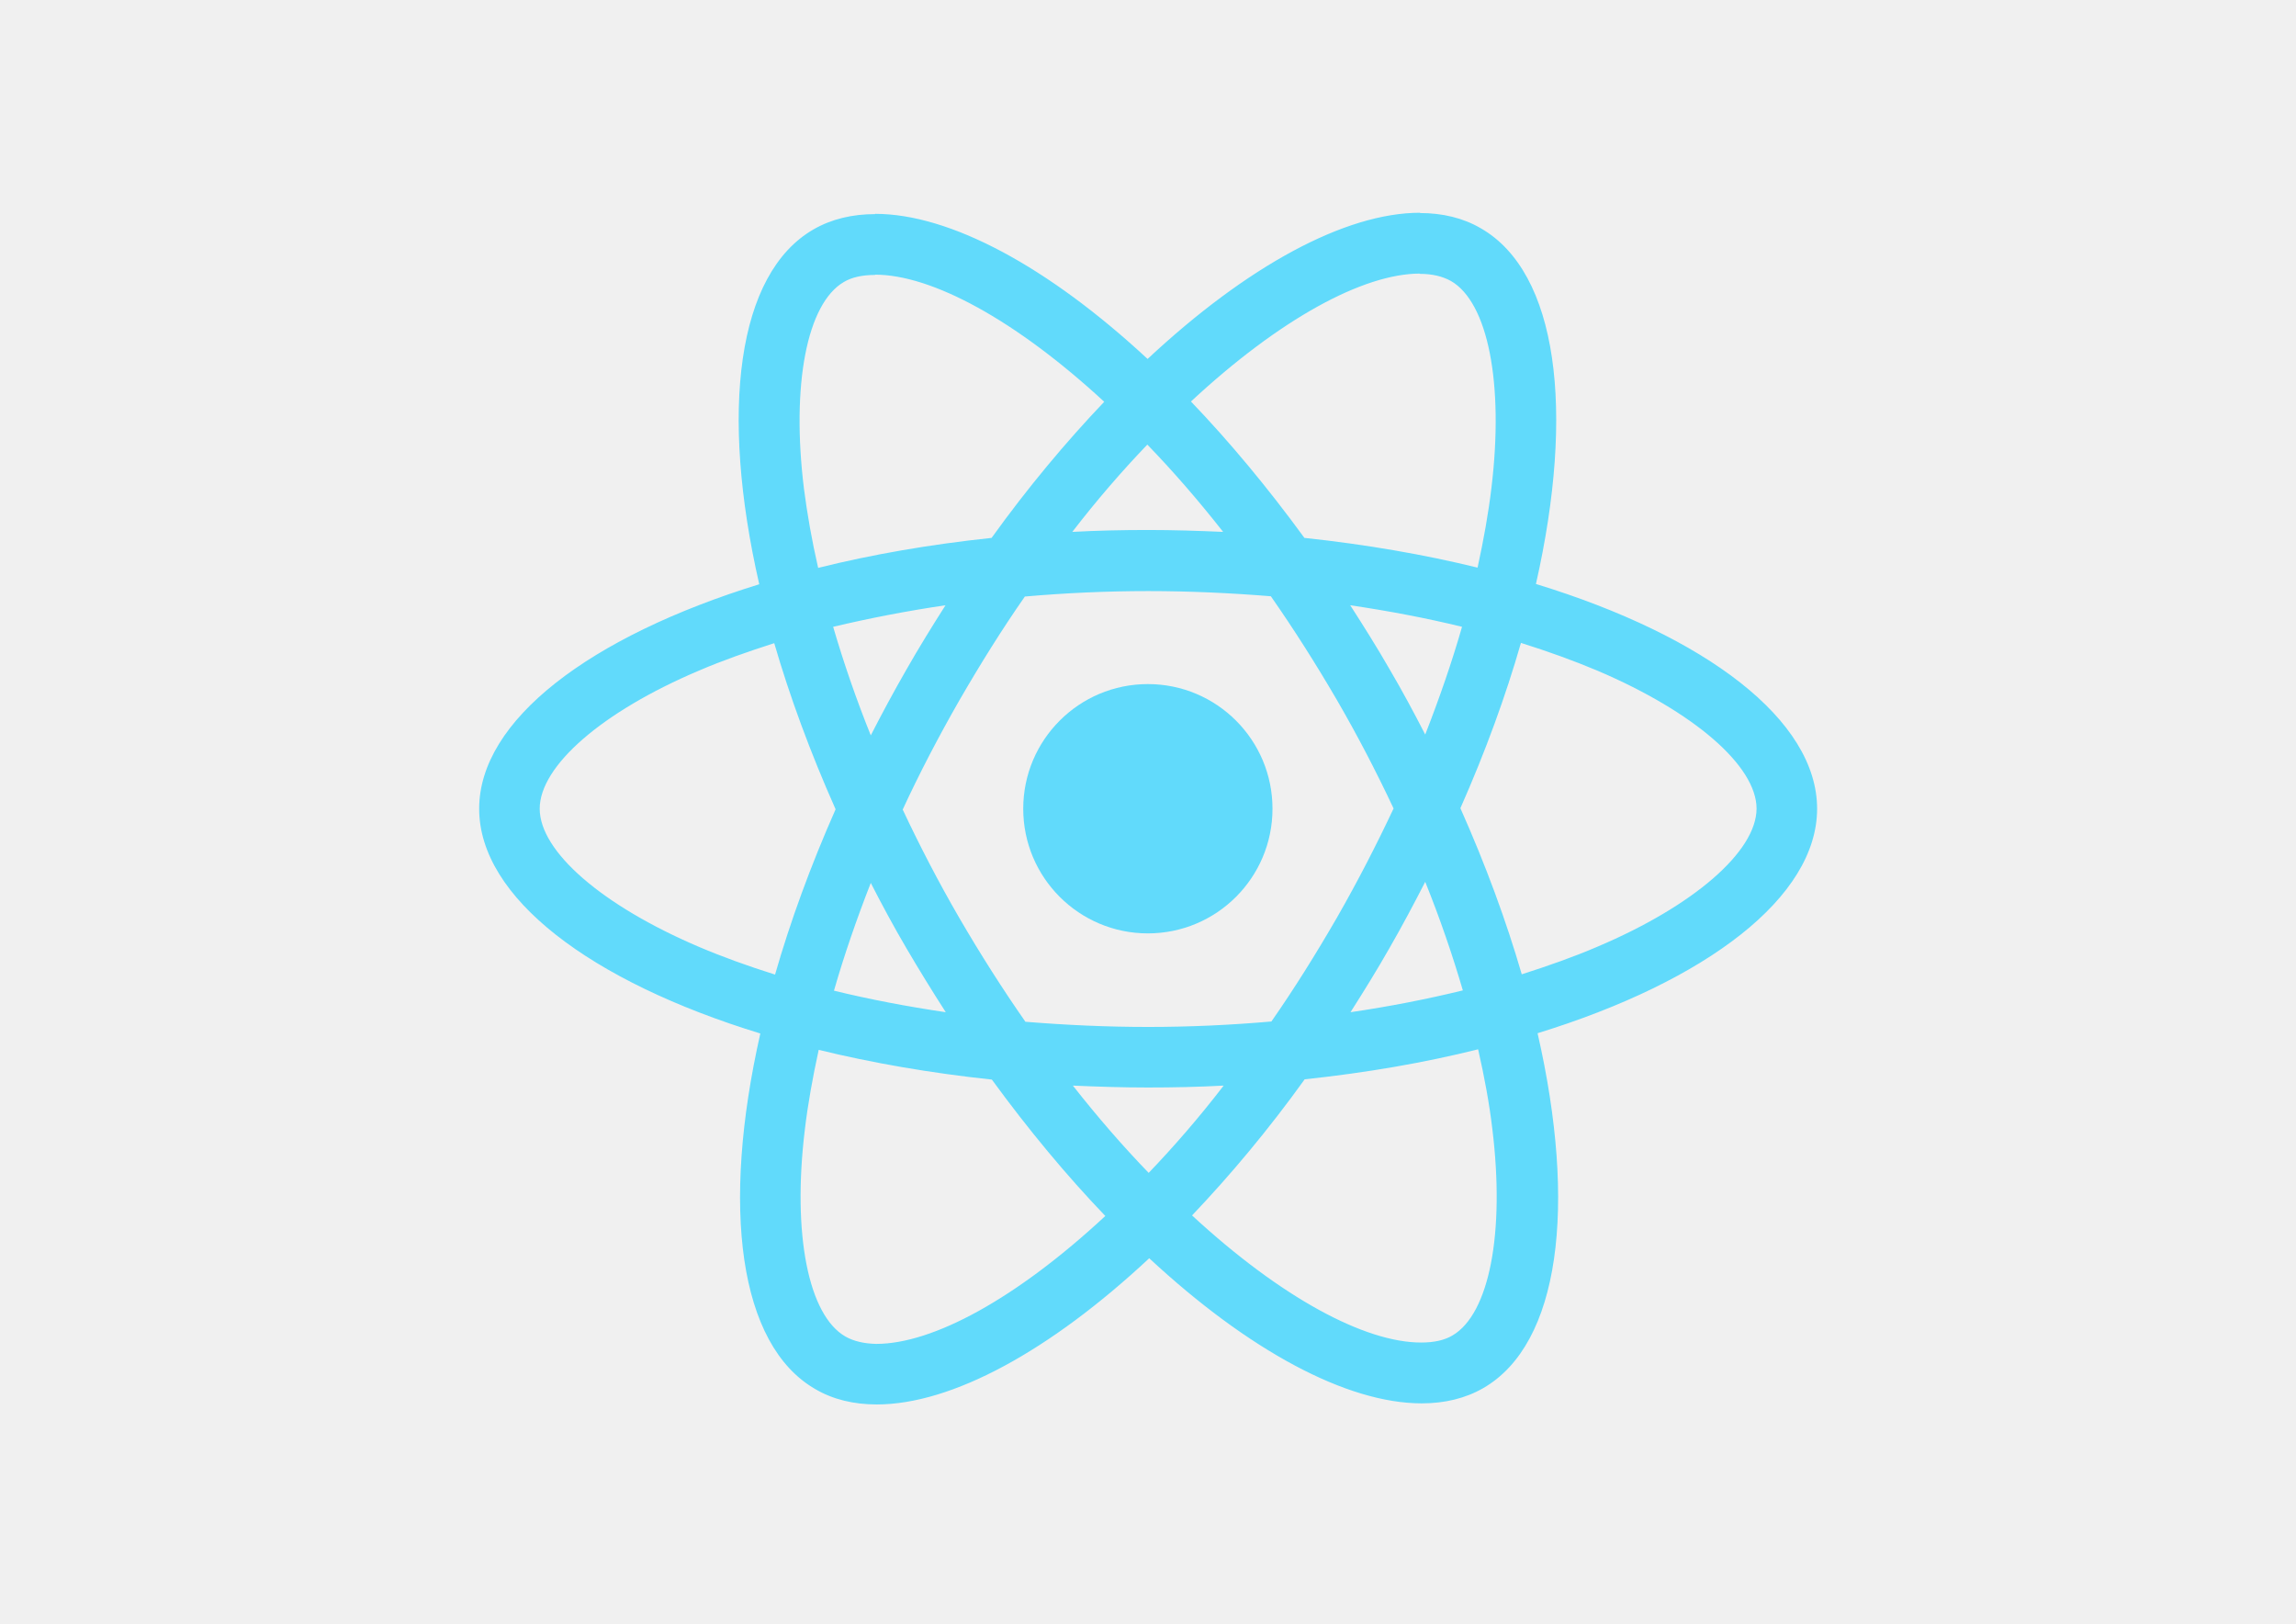
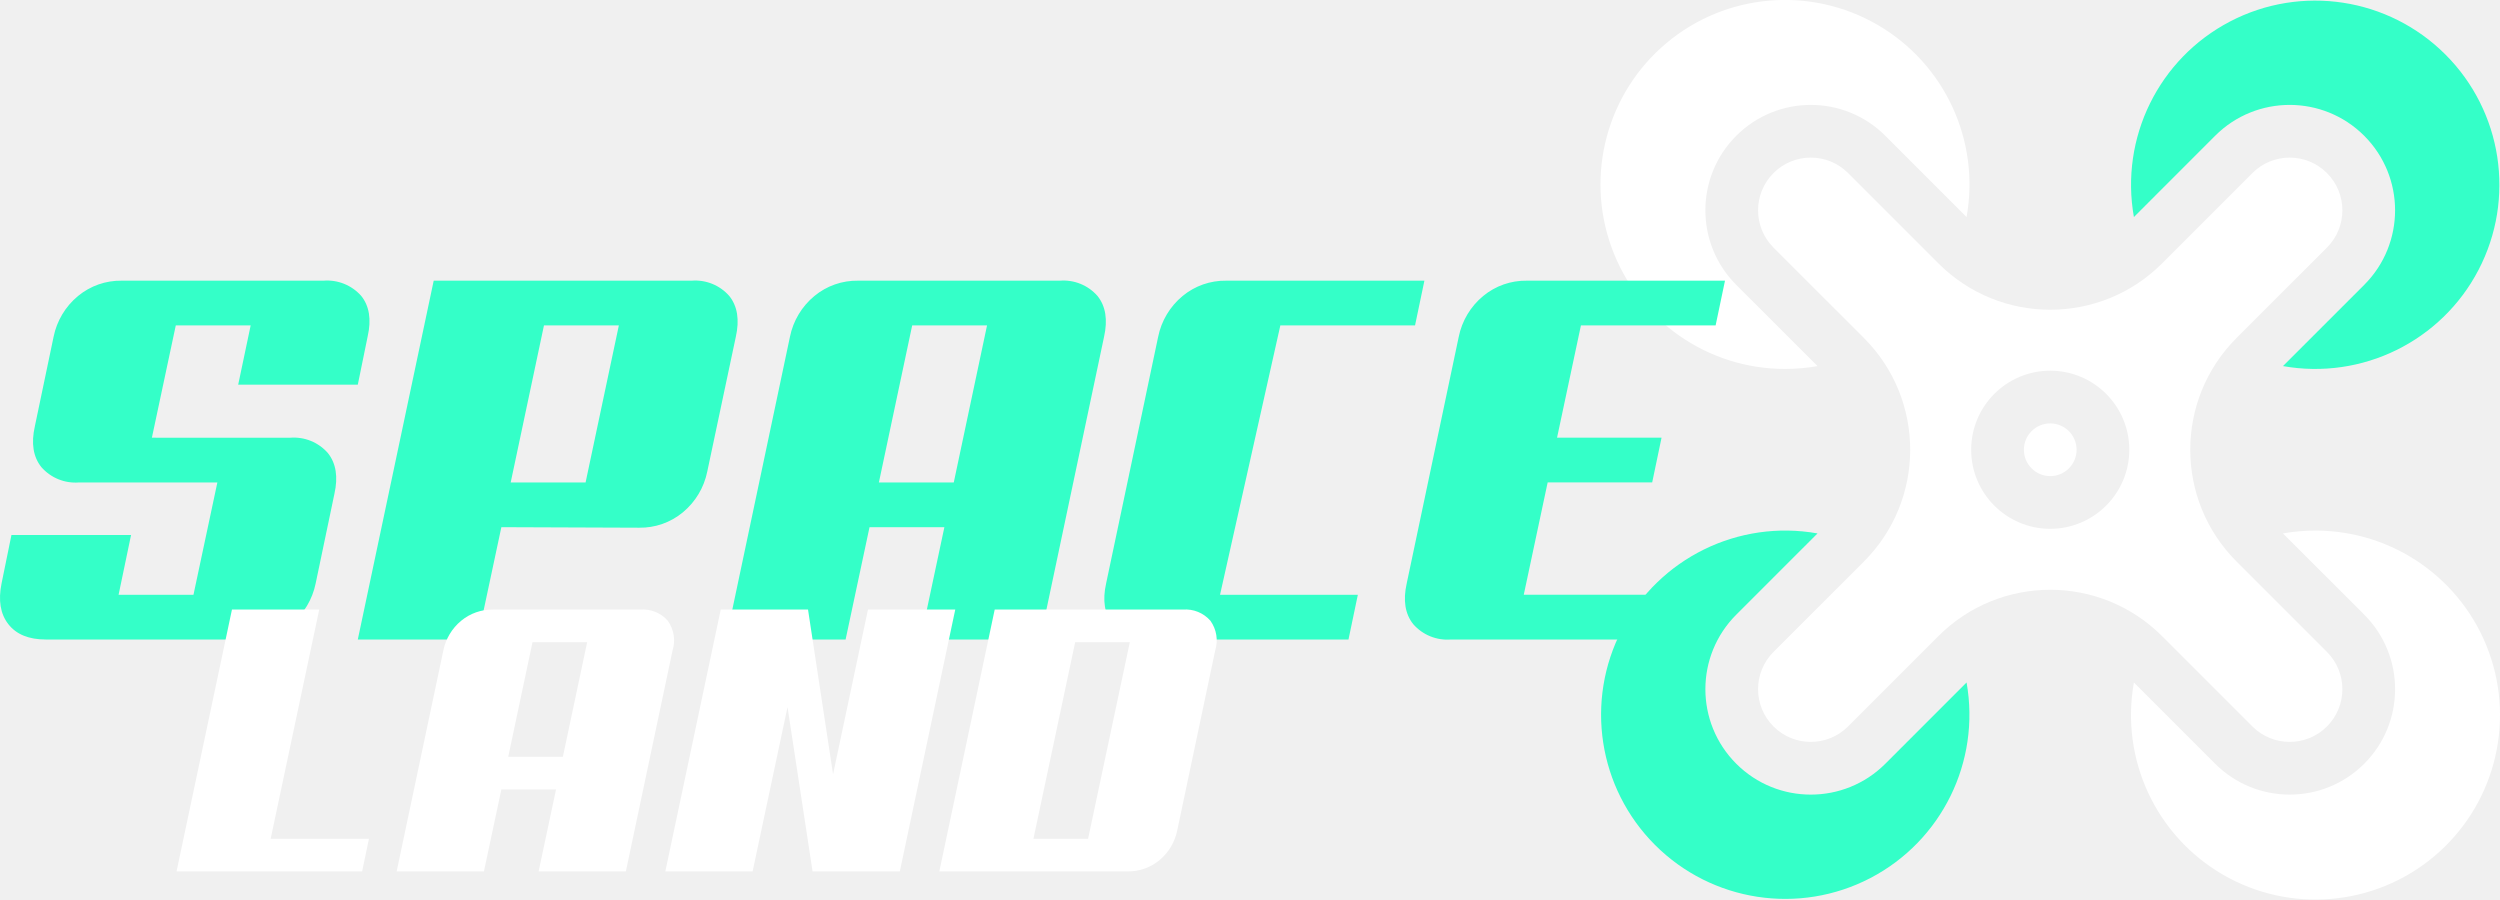
- <svg xmlns="http://www.w3.org/2000/svg" viewBox="0 0 841.9 595.3">
-   <g fill="#61DAFB">
-     <path d="M666.3 296.5c0-32.5-40.7-63.3-103.1-82.4 14.4-63.6 8-114.2-20.2-130.4-6.5-3.8-14.1-5.6-22.4-5.6v22.3c4.6 0 8.3.9 11.4 2.6 13.6 7.8 19.5 37.5 14.9 75.7-1.1 9.4-2.9 19.3-5.1 29.4-19.6-4.8-41-8.5-63.5-10.9-13.5-18.5-27.5-35.3-41.6-50 32.6-30.3 63.2-46.9 84-46.9V78c-27.5 0-63.5 19.6-99.9 53.6-36.4-33.8-72.4-53.2-99.9-53.2v22.3c20.7 0 51.4 16.5 84 46.6-14 14.7-28 31.4-41.3 49.9-22.6 2.4-44 6.1-63.6 11-2.3-10-4-19.7-5.2-29-4.7-38.2 1.1-67.9 14.6-75.8 3-1.8 6.9-2.6 11.5-2.6V78.5c-8.4 0-16 1.8-22.6 5.6-28.1 16.2-34.4 66.7-19.9 130.1-62.2 19.2-102.7 49.9-102.7 82.3 0 32.5 40.7 63.3 103.1 82.4-14.4 63.6-8 114.2 20.2 130.4 6.5 3.8 14.1 5.6 22.5 5.6 27.5 0 63.5-19.6 99.9-53.6 36.4 33.8 72.4 53.2 99.9 53.2 8.4 0 16-1.8 22.6-5.6 28.1-16.2 34.4-66.7 19.9-130.1 62-19.1 102.5-49.9 102.5-82.3zm-130.2-66.7c-3.7 12.9-8.3 26.2-13.5 39.5-4.1-8-8.4-16-13.1-24-4.6-8-9.5-15.8-14.4-23.4 14.2 2.1 27.9 4.7 41 7.9zm-45.8 106.5c-7.8 13.5-15.8 26.3-24.1 38.2-14.9 1.3-30 2-45.2 2-15.1 0-30.2-.7-45-1.9-8.3-11.9-16.4-24.6-24.2-38-7.6-13.1-14.5-26.4-20.8-39.8 6.2-13.4 13.2-26.8 20.7-39.9 7.8-13.5 15.8-26.3 24.1-38.2 14.9-1.3 30-2 45.2-2 15.1 0 30.2.7 45 1.9 8.3 11.9 16.4 24.6 24.2 38 7.6 13.1 14.5 26.4 20.8 39.8-6.3 13.4-13.2 26.8-20.7 39.9zm32.3-13c5.4 13.4 10 26.8 13.8 39.8-13.1 3.2-26.9 5.9-41.2 8 4.9-7.7 9.8-15.6 14.4-23.7 4.6-8 8.9-16.1 13-24.1zM421.2 430c-9.3-9.6-18.6-20.3-27.8-32 9 .4 18.2.7 27.5.7 9.4 0 18.7-.2 27.8-.7-9 11.7-18.3 22.4-27.5 32zm-74.4-58.9c-14.2-2.1-27.9-4.7-41-7.9 3.7-12.9 8.3-26.2 13.5-39.5 4.1 8 8.4 16 13.1 24 4.7 8 9.5 15.8 14.4 23.4zM420.7 163c9.3 9.6 18.6 20.3 27.8 32-9-.4-18.2-.7-27.5-.7-9.4 0-18.7.2-27.8.7 9-11.7 18.3-22.4 27.5-32zm-74 58.9c-4.9 7.7-9.8 15.6-14.4 23.7-4.6 8-8.9 16-13 24-5.4-13.4-10-26.8-13.8-39.8 13.1-3.1 26.9-5.8 41.2-7.9zm-90.5 125.2c-35.4-15.1-58.3-34.9-58.3-50.6 0-15.7 22.9-35.6 58.3-50.6 8.6-3.7 18-7 27.7-10.1 5.7 19.6 13.2 40 22.5 60.9-9.2 20.8-16.6 41.1-22.2 60.6-9.9-3.1-19.3-6.5-28-10.2zM310 490c-13.6-7.8-19.5-37.5-14.9-75.7 1.1-9.4 2.9-19.3 5.1-29.4 19.6 4.8 41 8.5 63.5 10.9 13.5 18.5 27.5 35.3 41.6 50-32.6 30.3-63.2 46.9-84 46.9-4.5-.1-8.3-1-11.3-2.7zm237.2-76.2c4.7 38.2-1.1 67.9-14.6 75.8-3 1.8-6.9 2.6-11.5 2.6-20.7 0-51.4-16.5-84-46.6 14-14.7 28-31.4 41.3-49.9 22.6-2.4 44-6.1 63.6-11 2.3 10.1 4.1 19.8 5.2 29.1zm38.5-66.7c-8.6 3.7-18 7-27.7 10.1-5.7-19.6-13.2-40-22.5-60.9 9.2-20.8 16.6-41.1 22.2-60.6 9.9 3.1 19.3 6.5 28.1 10.2 35.4 15.1 58.3 34.9 58.3 50.6-.1 15.7-23 35.6-58.4 50.6zM320.8 78.4z" />
-     <circle cx="420.9" cy="296.5" r="45.7" />
-     <path d="M520.5 78.1z" />
+ <svg xmlns="http://www.w3.org/2000/svg" width="355.741" height="127.999" viewBox="0 0 355.741 127.999">
+   <defs>
+     <style>.a{fill:#fff;}.b{fill:#34ffc8;}</style>
+   </defs>
+   <g transform="translate(227.743 0)">
+     <path class="a" d="M244.75,241a3.75,3.75,0,1,0,3.75,3.75A3.755,3.755,0,0,0,244.75,241Zm0,0" transform="translate(-180.751 -180.751)" />
+     <path class="a" d="M160.046,170.657a7.5,7.5,0,1,0,10.607-10.607l-12.86-12.857a22.5,22.5,0,0,1,0-31.82l12.86-12.857a7.5,7.5,0,1,0-10.607-10.607l-12.857,12.86a22.5,22.5,0,0,1-31.82,0l-12.857-12.86A7.5,7.5,0,1,0,91.9,102.515l12.86,12.857a22.5,22.5,0,0,1,0,31.82L91.9,160.05a7.5,7.5,0,1,0,10.607,10.607l12.857-12.86a22.5,22.5,0,0,1,31.82,0Zm-28.767-28.125a11.25,11.25,0,1,1,11.25-11.25A11.264,11.264,0,0,1,131.279,142.533Zm0,0" transform="translate(-67.28 -67.284)" />
+     <path class="b" d="M313.963,19.322a15,15,0,0,1,21.215,21.213l-11.56,11.559a26.206,26.206,0,1,0-21.212-21.21Zm0,0" transform="translate(-226.502 0)" />
+     <path class="a" d="M328.25,302a26.352,26.352,0,0,0-4.635.405l11.562,11.557a15,15,0,0,1-21.21,21.217l-11.562-11.562A26.253,26.253,0,1,0,328.25,302Zm0,0" transform="translate(-226.501 -226.501)" />
+     <path class="a" d="M26.25,52.5a26.352,26.352,0,0,0,4.635-.405L19.322,40.537A15,15,0,0,1,40.532,19.32L52.094,30.882A26.253,26.253,0,1,0,26.25,52.5Zm0,0" transform="translate(0)" />
+     <path class="b" d="M40.536,335.177a15,15,0,0,1-21.217-21.21l11.564-11.562a26.206,26.206,0,1,0,21.21,21.21Zm0,0" transform="translate(0 -226.501)" />
  </g>
+   <path class="b" d="M40.552-28.712a6.444,6.444,0,0,1,5.365,2.183q1.739,2.183.925,5.809L44.178-7.992A10.13,10.13,0,0,1,40.7-2.183,9.513,9.513,0,0,1,34.484,0H5.772Q2.146,0,.444-2.183T-.518-7.992L.888-14.874h17.02l-1.776,8.51H26.788l3.4-15.984H10.508a6.444,6.444,0,0,1-5.365-2.183Q3.4-26.714,4.218-30.34L6.882-43.068a10.13,10.13,0,0,1,3.478-5.809,9.513,9.513,0,0,1,6.216-2.183H45.288A6.479,6.479,0,0,1,50.653-48.9q1.739,2.158.925,5.76L50.172-36.26H33.152L34.928-44.7H24.272l-3.4,15.984ZM99.9-23.9a10.13,10.13,0,0,1-3.478,5.809,9.513,9.513,0,0,1-6.216,2.183L70.6-15.984,67.192,0H50.172l10.8-51.06h36.7a6.444,6.444,0,0,1,5.365,2.183q1.739,2.183.925,5.809ZM76.664-44.7,71.928-22.348H82.584L87.32-44.7ZM147.26,0H130.24l3.4-15.984H122.988L119.584,0h-17.02l9.1-43.068a10.13,10.13,0,0,1,3.478-5.809,9.513,9.513,0,0,1,6.216-2.183h28.712a6.444,6.444,0,0,1,5.365,2.183q1.739,2.183.925,5.809Zm-18.2-44.7L124.32-22.348h10.656L139.712-44.7ZM162.948,0a6.444,6.444,0,0,1-5.365-2.183q-1.739-2.183-.925-5.809l7.4-35.076a10.13,10.13,0,0,1,3.478-5.809,9.513,9.513,0,0,1,6.216-2.183h28.194L200.614-44.7H181.448L172.864-6.364h19.61L191.142,0ZM205.72,0a6.444,6.444,0,0,1-5.365-2.183q-1.739-2.183-.925-5.809l7.4-35.076a10.13,10.13,0,0,1,3.478-5.809,9.513,9.513,0,0,1,6.216-2.183h28.194L243.386-44.7H224.22l-3.4,15.984H235.69l-1.332,6.364H219.484l-3.4,15.984h19.166L233.914,0Z" transform="translate(0.742 90.999)" />
+   <path class="a" d="M24.786,0H-1.62L6.264-37.26h12.42L11.772-4.644H25.758Zm37.53,0H49.9L52.38-11.664H44.6L42.12,0H29.7l6.642-31.428a7.392,7.392,0,0,1,2.538-4.239,6.942,6.942,0,0,1,4.536-1.593H64.368a4.7,4.7,0,0,1,3.915,1.593,4.813,4.813,0,0,1,.675,4.239ZM49.032-32.616,45.576-16.308h7.776l3.456-16.308ZM101.3,0H88.884L85.32-23.382,80.352,0H67.932l7.884-37.26h12.42L91.8-13.824,96.768-37.26h12.42Zm39.474-5.832a7.392,7.392,0,0,1-2.538,4.239A6.942,6.942,0,0,1,133.7,0H106.92L114.8-37.26h26.784a4.7,4.7,0,0,1,3.915,1.593,4.813,4.813,0,0,1,.675,4.239ZM126.252-32.616l-5.94,27.972h7.776l5.94-27.972Z" transform="translate(26.742 123.999)" />
</svg>
